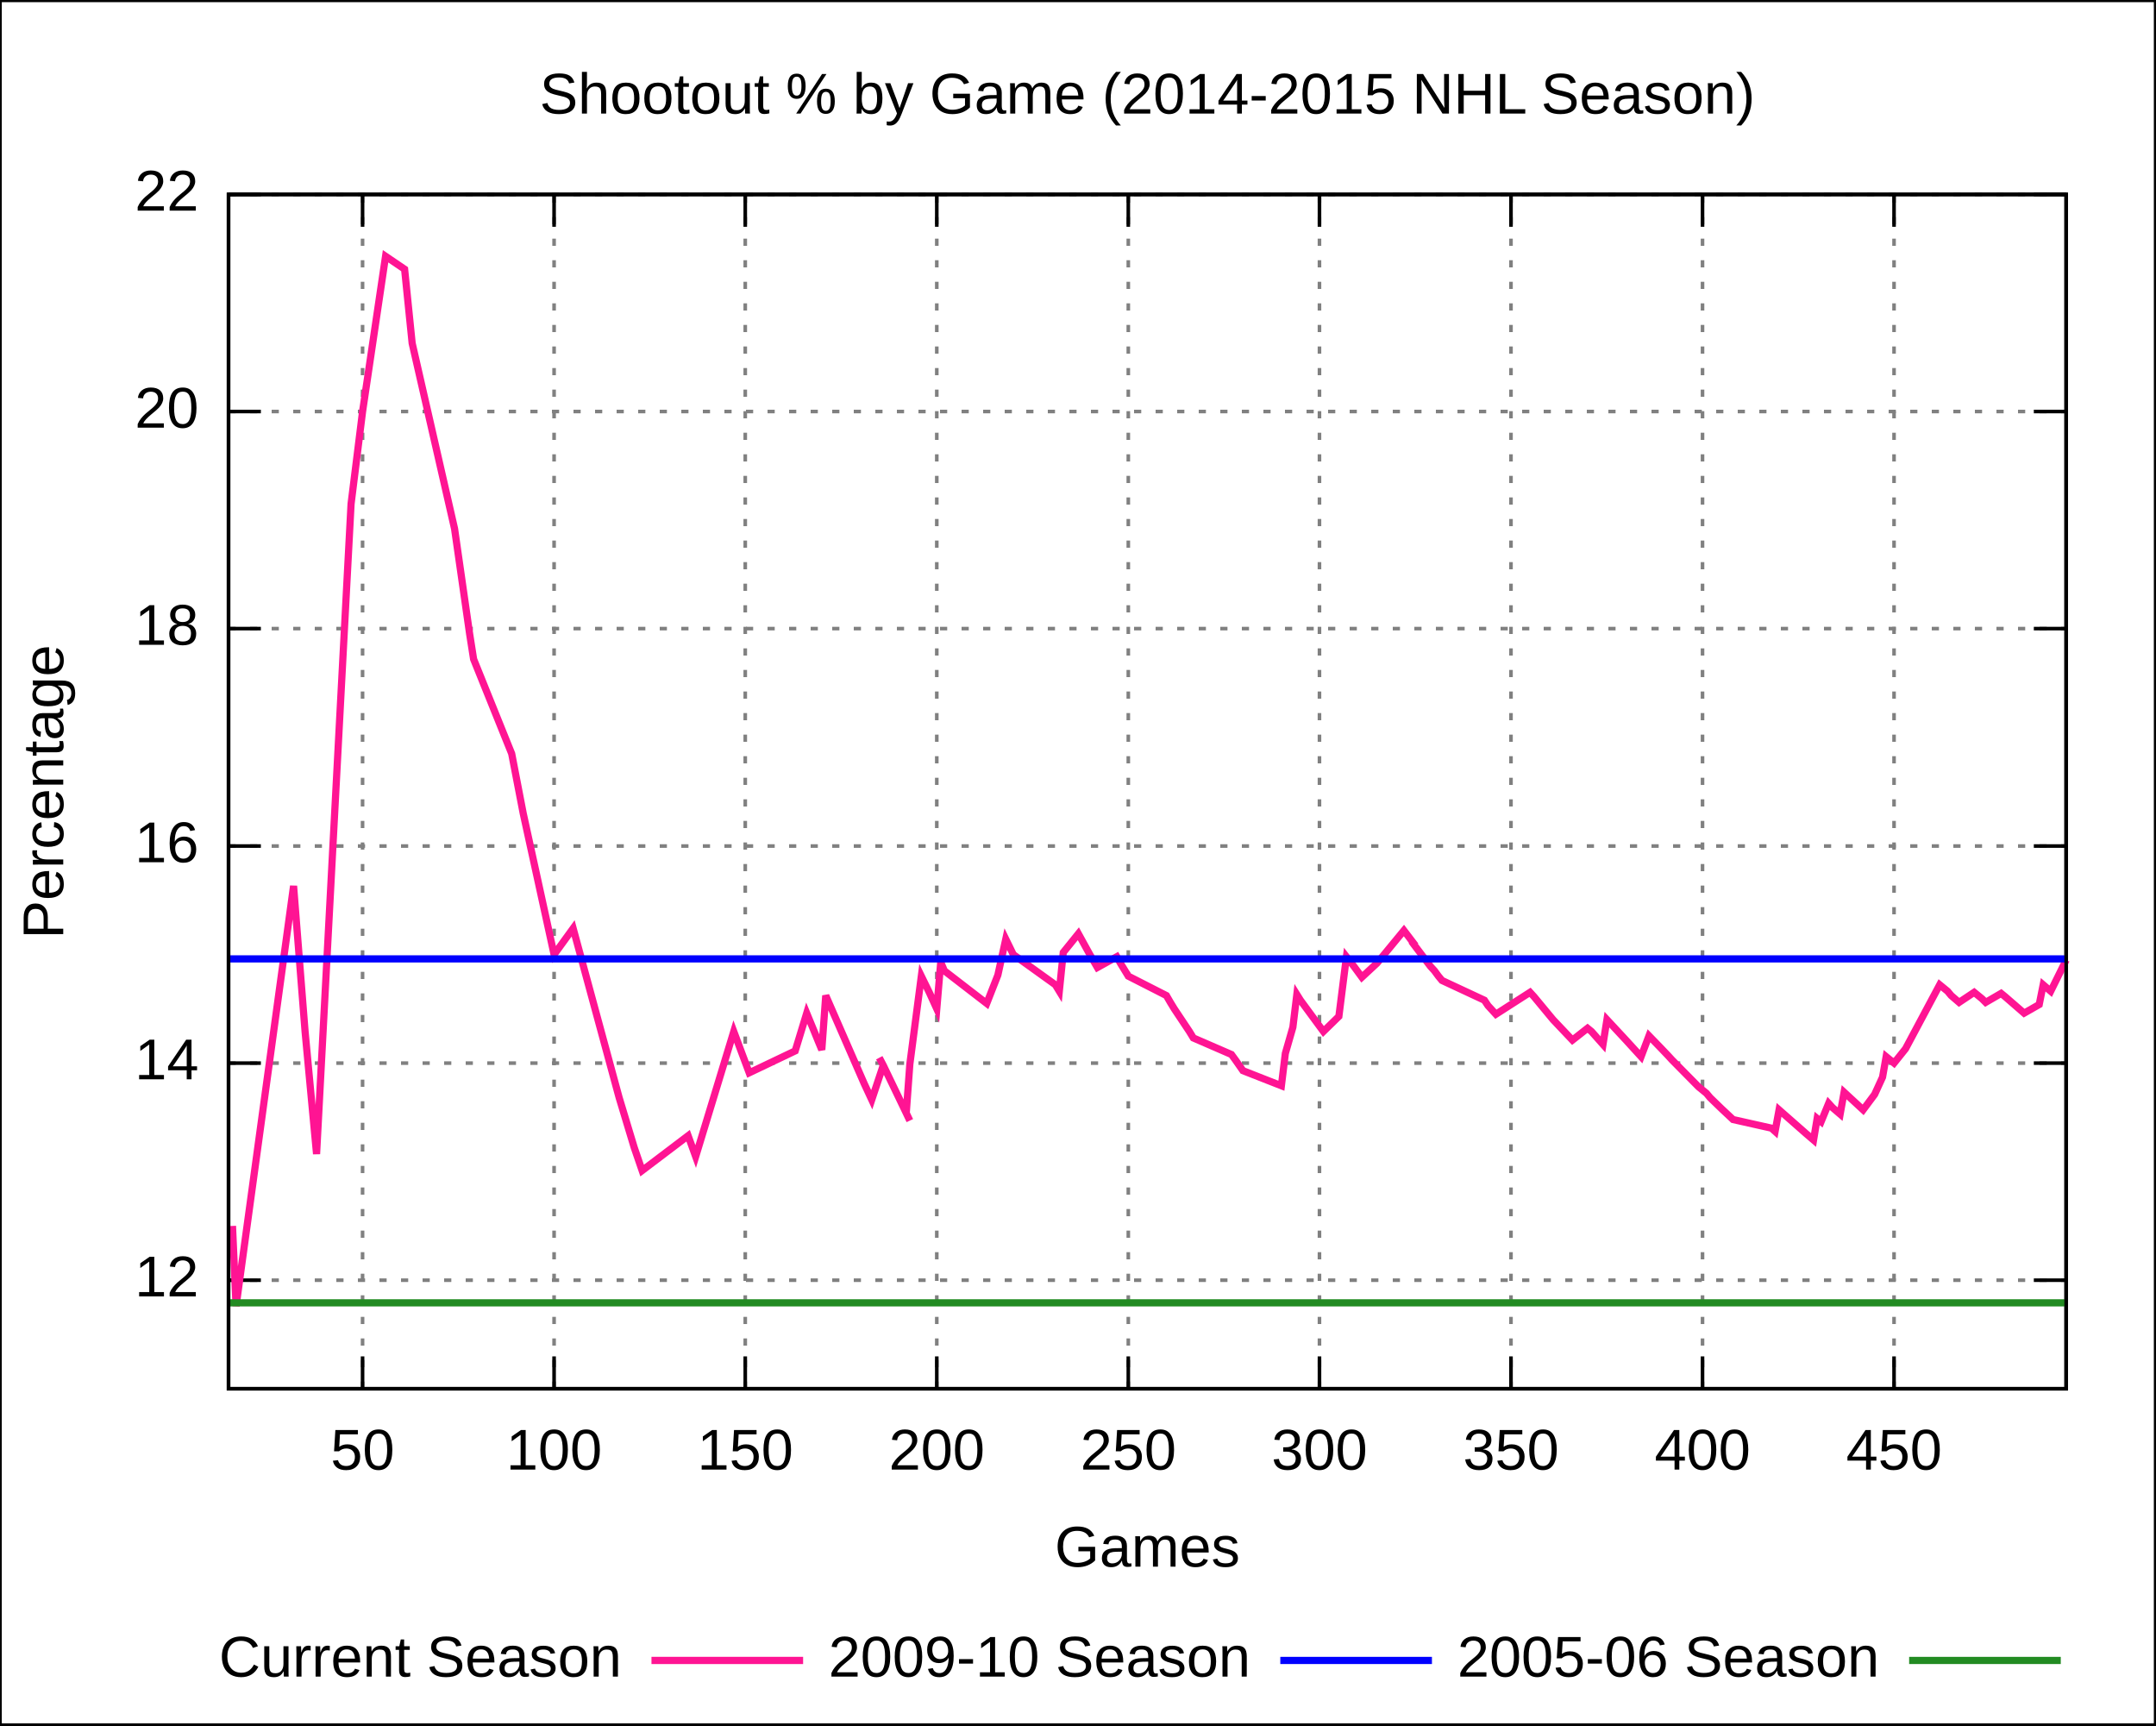
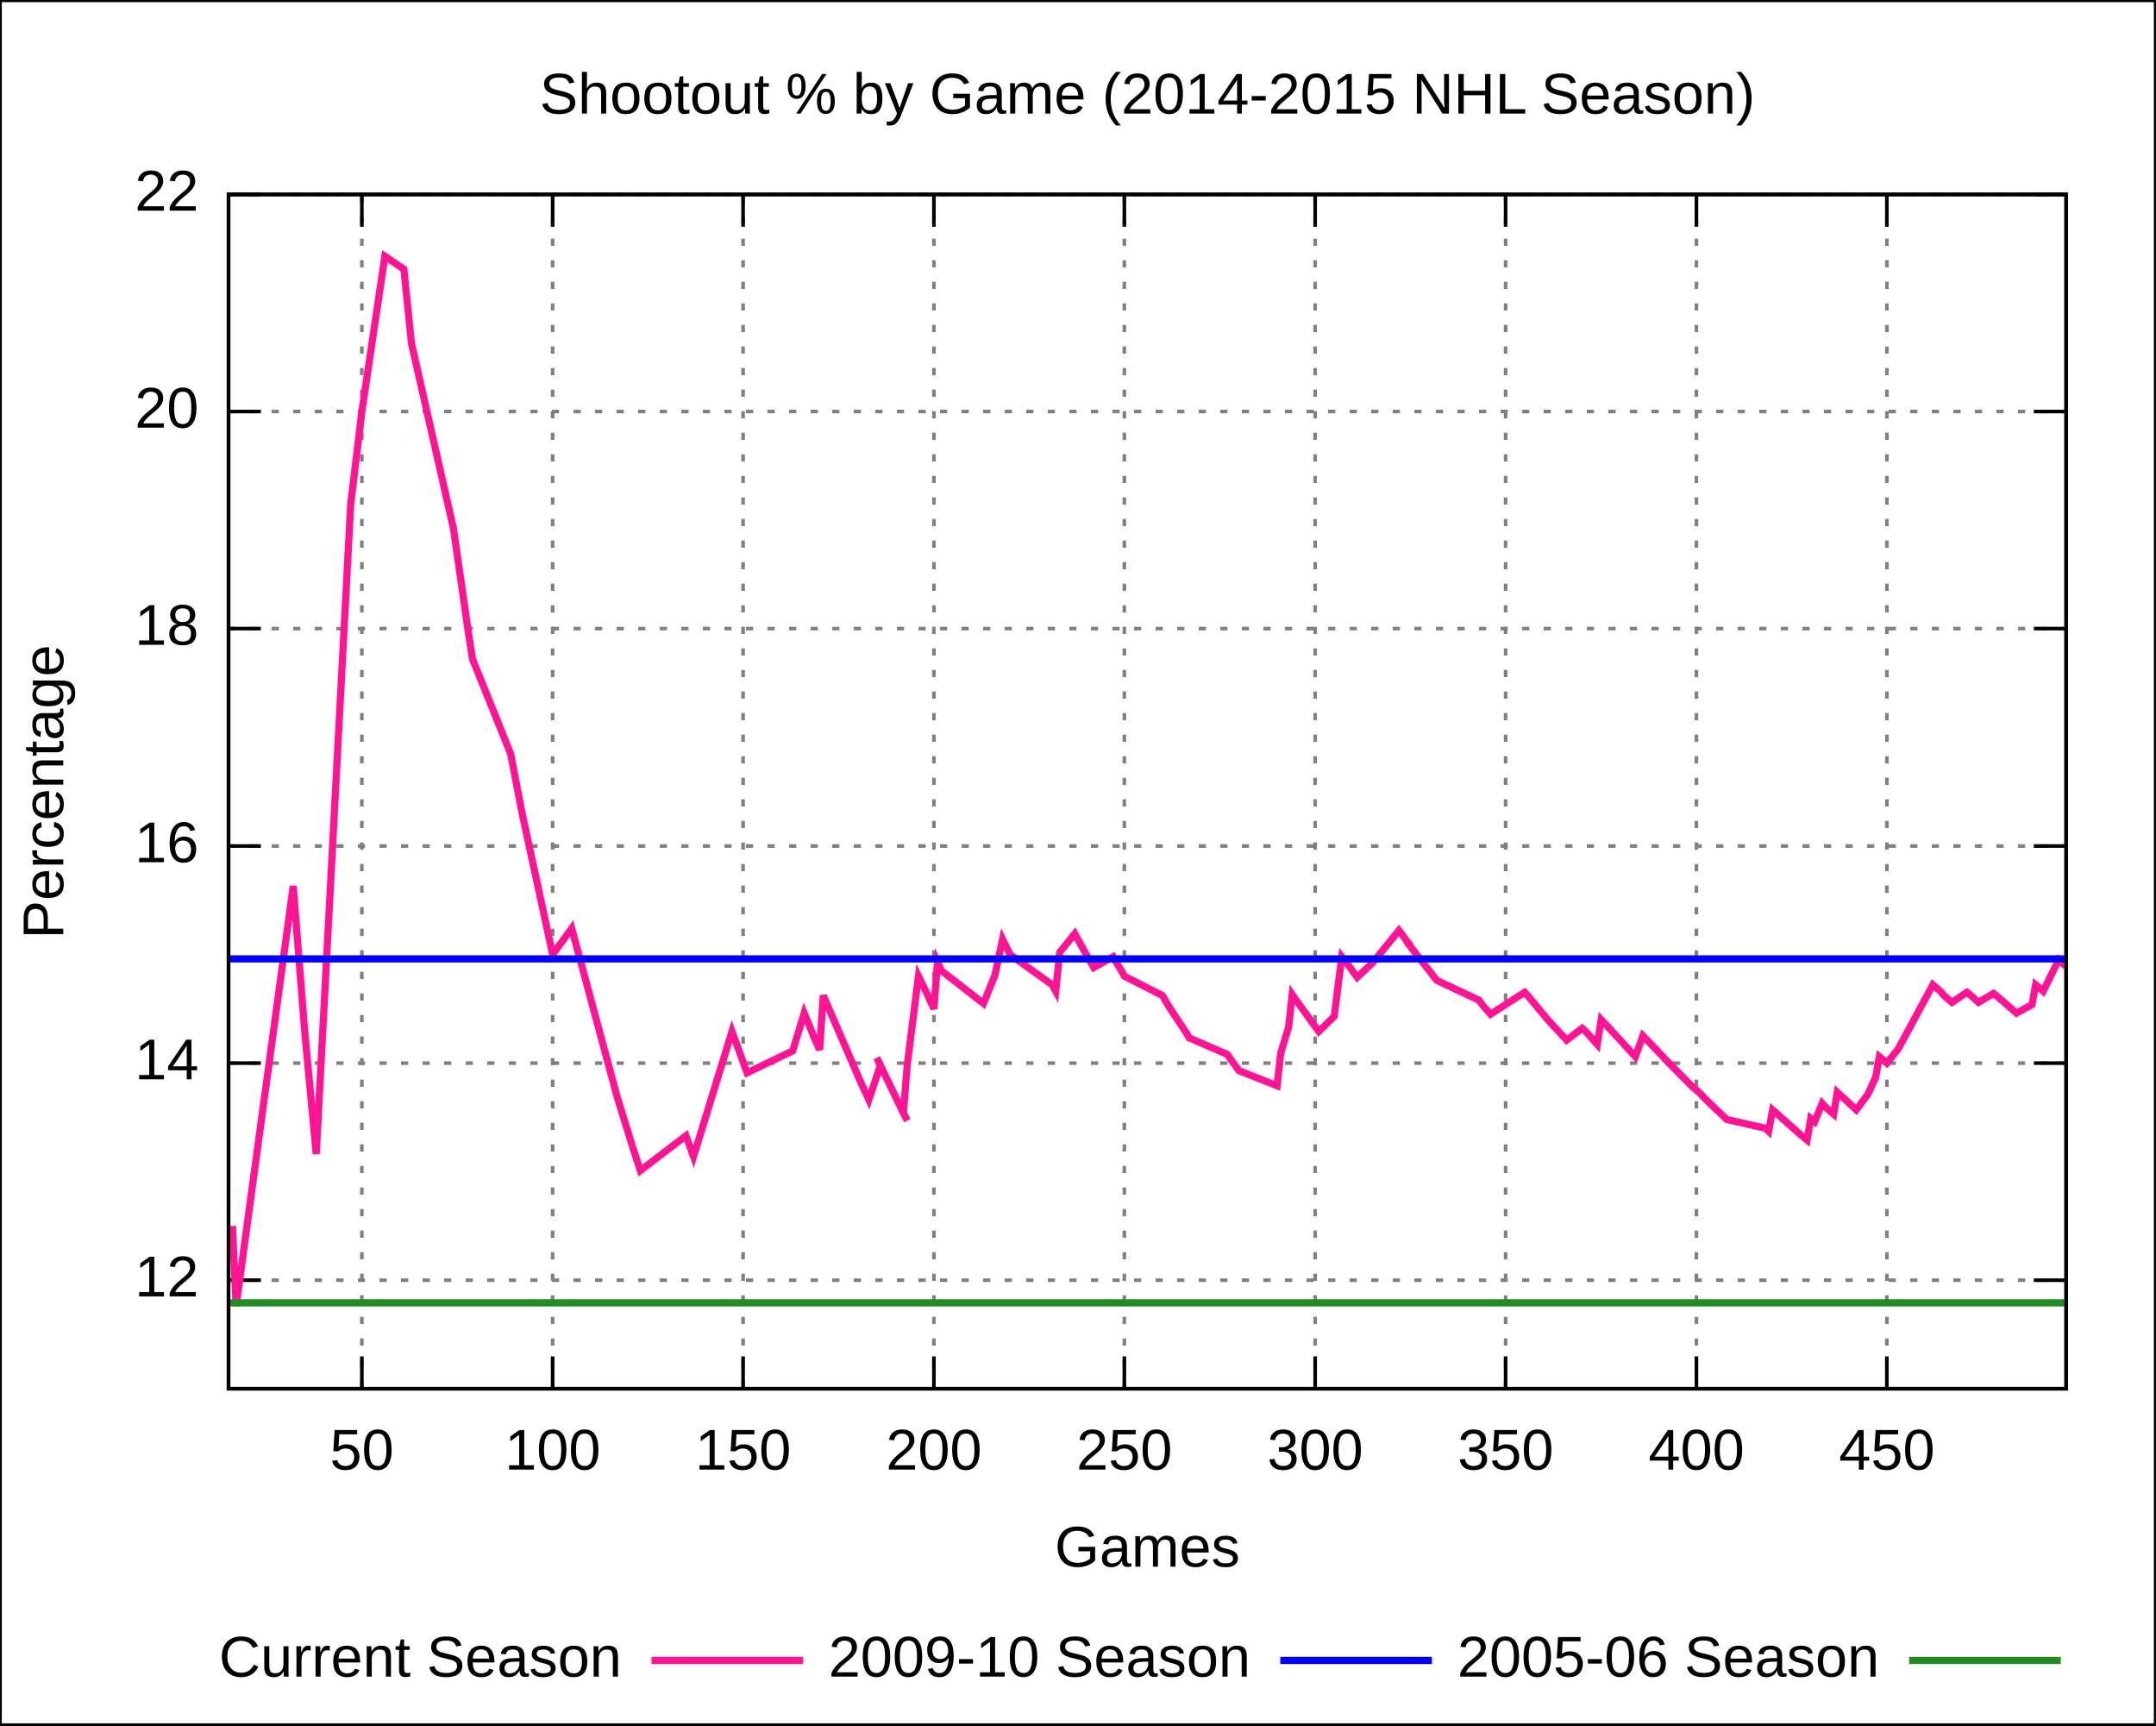
<svg xmlns="http://www.w3.org/2000/svg" xmlns:xlink="http://www.w3.org/1999/xlink" width="600" height="480" viewBox="0 0 600 480">
  <g id="gnuplot_canvas">
    <rect x="0" y="0" width="600" height="480" fill="none" />
    <defs>
      <circle id="gpDot" r="0.5" stroke-width="0.5" />
      <path id="gpPt0" stroke-width="0.222" stroke="currentColor" d="M-1,0 h2 M0,-1 v2" />
      <path id="gpPt1" stroke-width="0.222" stroke="currentColor" d="M-1,-1 L1,1 M1,-1 L-1,1" />
      <path id="gpPt2" stroke-width="0.222" stroke="currentColor" d="M-1,0 L1,0 M0,-1 L0,1 M-1,-1 L1,1 M-1,1 L1,-1" />
      <rect id="gpPt3" stroke-width="0.222" stroke="currentColor" x="-1" y="-1" width="2" height="2" />
      <rect id="gpPt4" stroke-width="0.222" stroke="currentColor" fill="currentColor" x="-1" y="-1" width="2" height="2" />
      <circle id="gpPt5" stroke-width="0.222" stroke="currentColor" cx="0" cy="0" r="1" />
      <use xlink:href="#gpPt5" id="gpPt6" fill="currentColor" stroke="none" />
      <path id="gpPt7" stroke-width="0.222" stroke="currentColor" d="M0,-1.33 L-1.33,0.67 L1.33,0.67 z" />
      <use xlink:href="#gpPt7" id="gpPt8" fill="currentColor" stroke="none" />
      <use xlink:href="#gpPt7" id="gpPt9" stroke="currentColor" transform="rotate(180)" />
      <use xlink:href="#gpPt9" id="gpPt10" fill="currentColor" stroke="none" />
      <use xlink:href="#gpPt3" id="gpPt11" stroke="currentColor" transform="rotate(45)" />
      <use xlink:href="#gpPt11" id="gpPt12" fill="currentColor" stroke="none" />
    </defs>
    <g style="fill:none; color:white; stroke:currentColor; stroke-width:1.00; stroke-linecap:butt; stroke-linejoin:miter">
</g>
    <g style="fill:none; color:black; stroke:currentColor; stroke-width:1.00; stroke-linecap:butt; stroke-linejoin:miter">
      <g style="stroke:none; shape-rendering:crispEdges">
        <polygon fill="rgb(255, 255, 255)" points="0.0,480.0 599.9,480.0 599.9,0.1 0.0,0.1 " />
      </g>
      <path stroke="black" d="M0.0,480.0 L0.0,0.1 L599.9,0.1 L599.9,480.0 L0.0,480.0  " />
    </g>
    <g style="fill:none; color:gray; stroke:currentColor; stroke-width:1.00; stroke-linecap:butt; stroke-linejoin:miter">
      <path stroke="gray" stroke-dasharray=" 2,4" class="gridline" d="M63.6,356.2 L575.0,356.2  " />
    </g>
    <g style="fill:none; color:black; stroke:currentColor; stroke-width:1.00; stroke-linecap:butt; stroke-linejoin:miter">
      <path stroke="black" d="M63.6,356.2 L72.6,356.2 M575.0,356.2 L566.0,356.2  " />
      <g transform="translate(55.3,360.7)" style="stroke:none; fill:black; font-family:Arial; font-size:12.00pt; text-anchor:end">
        <text> 12</text>
      </g>
    </g>
    <g style="fill:none; color:gray; stroke:currentColor; stroke-width:1.00; stroke-linecap:butt; stroke-linejoin:miter">
      <path stroke="gray" stroke-dasharray=" 2,4" class="gridline" d="M63.6,295.8 L575.0,295.8  " />
    </g>
    <g style="fill:none; color:black; stroke:currentColor; stroke-width:1.00; stroke-linecap:butt; stroke-linejoin:miter">
      <path stroke="black" d="M63.6,295.8 L72.6,295.8 M575.0,295.8 L566.0,295.8  " />
      <g transform="translate(55.3,300.3)" style="stroke:none; fill:black; font-family:Arial; font-size:12.00pt; text-anchor:end">
        <text> 14</text>
      </g>
    </g>
    <g style="fill:none; color:gray; stroke:currentColor; stroke-width:1.00; stroke-linecap:butt; stroke-linejoin:miter">
      <path stroke="gray" stroke-dasharray=" 2,4" class="gridline" d="M63.6,235.4 L575.0,235.4  " />
    </g>
    <g style="fill:none; color:black; stroke:currentColor; stroke-width:1.00; stroke-linecap:butt; stroke-linejoin:miter">
      <path stroke="black" d="M63.6,235.4 L72.6,235.4 M575.0,235.4 L566.0,235.4  " />
      <g transform="translate(55.3,239.9)" style="stroke:none; fill:black; font-family:Arial; font-size:12.00pt; text-anchor:end">
        <text> 16</text>
      </g>
    </g>
    <g style="fill:none; color:gray; stroke:currentColor; stroke-width:1.00; stroke-linecap:butt; stroke-linejoin:miter">
      <path stroke="gray" stroke-dasharray=" 2,4" class="gridline" d="M63.6,174.9 L575.0,174.9  " />
    </g>
    <g style="fill:none; color:black; stroke:currentColor; stroke-width:1.00; stroke-linecap:butt; stroke-linejoin:miter">
      <path stroke="black" d="M63.6,174.9 L72.6,174.9 M575.0,174.9 L566.0,174.9  " />
      <g transform="translate(55.3,179.4)" style="stroke:none; fill:black; font-family:Arial; font-size:12.00pt; text-anchor:end">
        <text> 18</text>
      </g>
    </g>
    <g style="fill:none; color:gray; stroke:currentColor; stroke-width:1.00; stroke-linecap:butt; stroke-linejoin:miter">
      <path stroke="gray" stroke-dasharray=" 2,4" class="gridline" d="M63.6,114.5 L575.0,114.5  " />
    </g>
    <g style="fill:none; color:black; stroke:currentColor; stroke-width:1.00; stroke-linecap:butt; stroke-linejoin:miter">
      <path stroke="black" d="M63.6,114.5 L72.6,114.5 M575.0,114.5 L566.0,114.5  " />
      <g transform="translate(55.3,119.0)" style="stroke:none; fill:black; font-family:Arial; font-size:12.00pt; text-anchor:end">
        <text> 20</text>
      </g>
    </g>
    <g style="fill:none; color:gray; stroke:currentColor; stroke-width:1.00; stroke-linecap:butt; stroke-linejoin:miter">
      <path stroke="gray" stroke-dasharray=" 2,4" class="gridline" d="M63.6,54.1 L575.0,54.1  " />
    </g>
    <g style="fill:none; color:black; stroke:currentColor; stroke-width:1.00; stroke-linecap:butt; stroke-linejoin:miter">
      <path stroke="black" d="M63.6,54.1 L72.6,54.1 M575.0,54.1 L566.0,54.1  " />
      <g transform="translate(55.3,58.6)" style="stroke:none; fill:black; font-family:Arial; font-size:12.00pt; text-anchor:end">
        <text> 22</text>
      </g>
    </g>
    <g style="fill:none; color:gray; stroke:currentColor; stroke-width:1.00; stroke-linecap:butt; stroke-linejoin:miter">
-       <path stroke="gray" stroke-dasharray=" 2,4" class="gridline" d="M100.9,386.4 L100.9,54.1  " />
-     </g>
-     <g style="fill:none; color:black; stroke:currentColor; stroke-width:1.00; stroke-linecap:butt; stroke-linejoin:miter">
-       <path stroke="black" d="M100.9,386.4 L100.9,377.4 M100.9,54.1 L100.9,63.1  " />
-       <g transform="translate(100.9,408.9)" style="stroke:none; fill:black; font-family:Arial; font-size:12.00pt; text-anchor:middle">
+       <path stroke="gray" stroke-dasharray=" 2,4" class="gridline" d="M100.7,386.4 L100.7,54.1  " />
+     </g>
+     <g style="fill:none; color:black; stroke:currentColor; stroke-width:1.00; stroke-linecap:butt; stroke-linejoin:miter">
+       <path stroke="black" d="M100.7,386.4 L100.7,377.4 M100.7,54.1 L100.7,63.1  " />
+       <g transform="translate(100.7,408.9)" style="stroke:none; fill:black; font-family:Arial; font-size:12.00pt; text-anchor:middle">
        <text> 50</text>
      </g>
    </g>
    <g style="fill:none; color:gray; stroke:currentColor; stroke-width:1.00; stroke-linecap:butt; stroke-linejoin:miter">
-       <path stroke="gray" stroke-dasharray=" 2,4" class="gridline" d="M154.2,386.4 L154.2,54.1  " />
-     </g>
-     <g style="fill:none; color:black; stroke:currentColor; stroke-width:1.00; stroke-linecap:butt; stroke-linejoin:miter">
-       <path stroke="black" d="M154.2,386.4 L154.2,377.4 M154.2,54.1 L154.2,63.1  " />
-       <g transform="translate(154.2,408.9)" style="stroke:none; fill:black; font-family:Arial; font-size:12.00pt; text-anchor:middle">
+       <path stroke="gray" stroke-dasharray=" 2,4" class="gridline" d="M153.8,386.4 L153.8,54.1  " />
+     </g>
+     <g style="fill:none; color:black; stroke:currentColor; stroke-width:1.00; stroke-linecap:butt; stroke-linejoin:miter">
+       <path stroke="black" d="M153.8,386.4 L153.8,377.4 M153.8,54.1 L153.8,63.1  " />
+       <g transform="translate(153.8,408.9)" style="stroke:none; fill:black; font-family:Arial; font-size:12.00pt; text-anchor:middle">
        <text> 100</text>
      </g>
    </g>
    <g style="fill:none; color:gray; stroke:currentColor; stroke-width:1.00; stroke-linecap:butt; stroke-linejoin:miter">
-       <path stroke="gray" stroke-dasharray=" 2,4" class="gridline" d="M207.4,386.4 L207.4,54.1  " />
-     </g>
-     <g style="fill:none; color:black; stroke:currentColor; stroke-width:1.00; stroke-linecap:butt; stroke-linejoin:miter">
-       <path stroke="black" d="M207.4,386.4 L207.4,377.4 M207.4,54.1 L207.4,63.1  " />
-       <g transform="translate(207.4,408.9)" style="stroke:none; fill:black; font-family:Arial; font-size:12.00pt; text-anchor:middle">
+       <path stroke="gray" stroke-dasharray=" 2,4" class="gridline" d="M206.8,386.4 L206.8,54.1  " />
+     </g>
+     <g style="fill:none; color:black; stroke:currentColor; stroke-width:1.00; stroke-linecap:butt; stroke-linejoin:miter">
+       <path stroke="black" d="M206.8,386.4 L206.8,377.4 M206.8,54.1 L206.8,63.1  " />
+       <g transform="translate(206.8,408.9)" style="stroke:none; fill:black; font-family:Arial; font-size:12.00pt; text-anchor:middle">
        <text> 150</text>
      </g>
    </g>
    <g style="fill:none; color:gray; stroke:currentColor; stroke-width:1.00; stroke-linecap:butt; stroke-linejoin:miter">
-       <path stroke="gray" stroke-dasharray=" 2,4" class="gridline" d="M260.7,386.4 L260.7,54.1  " />
-     </g>
-     <g style="fill:none; color:black; stroke:currentColor; stroke-width:1.00; stroke-linecap:butt; stroke-linejoin:miter">
-       <path stroke="black" d="M260.7,386.4 L260.7,377.4 M260.7,54.1 L260.7,63.1  " />
-       <g transform="translate(260.7,408.9)" style="stroke:none; fill:black; font-family:Arial; font-size:12.00pt; text-anchor:middle">
+       <path stroke="gray" stroke-dasharray=" 2,4" class="gridline" d="M259.9,386.4 L259.9,54.1  " />
+     </g>
+     <g style="fill:none; color:black; stroke:currentColor; stroke-width:1.00; stroke-linecap:butt; stroke-linejoin:miter">
+       <path stroke="black" d="M259.9,386.4 L259.9,377.4 M259.9,54.1 L259.9,63.1  " />
+       <g transform="translate(259.9,408.9)" style="stroke:none; fill:black; font-family:Arial; font-size:12.00pt; text-anchor:middle">
        <text> 200</text>
      </g>
    </g>
    <g style="fill:none; color:gray; stroke:currentColor; stroke-width:1.00; stroke-linecap:butt; stroke-linejoin:miter">
-       <path stroke="gray" stroke-dasharray=" 2,4" class="gridline" d="M314.0,386.4 L314.0,54.1  " />
-     </g>
-     <g style="fill:none; color:black; stroke:currentColor; stroke-width:1.00; stroke-linecap:butt; stroke-linejoin:miter">
-       <path stroke="black" d="M314.0,386.4 L314.0,377.4 M314.0,54.1 L314.0,63.1  " />
-       <g transform="translate(314.0,408.9)" style="stroke:none; fill:black; font-family:Arial; font-size:12.00pt; text-anchor:middle">
+       <path stroke="gray" stroke-dasharray=" 2,4" class="gridline" d="M312.9,386.4 L312.9,54.1  " />
+     </g>
+     <g style="fill:none; color:black; stroke:currentColor; stroke-width:1.00; stroke-linecap:butt; stroke-linejoin:miter">
+       <path stroke="black" d="M312.9,386.4 L312.9,377.4 M312.9,54.1 L312.9,63.1  " />
+       <g transform="translate(312.9,408.9)" style="stroke:none; fill:black; font-family:Arial; font-size:12.00pt; text-anchor:middle">
        <text> 250</text>
      </g>
    </g>
    <g style="fill:none; color:gray; stroke:currentColor; stroke-width:1.00; stroke-linecap:butt; stroke-linejoin:miter">
-       <path stroke="gray" stroke-dasharray=" 2,4" class="gridline" d="M367.2,386.4 L367.2,54.1  " />
-     </g>
-     <g style="fill:none; color:black; stroke:currentColor; stroke-width:1.00; stroke-linecap:butt; stroke-linejoin:miter">
-       <path stroke="black" d="M367.2,386.4 L367.2,377.4 M367.2,54.1 L367.2,63.1  " />
-       <g transform="translate(367.2,408.9)" style="stroke:none; fill:black; font-family:Arial; font-size:12.00pt; text-anchor:middle">
+       <path stroke="gray" stroke-dasharray=" 2,4" class="gridline" d="M366.0,386.4 L366.0,54.1  " />
+     </g>
+     <g style="fill:none; color:black; stroke:currentColor; stroke-width:1.00; stroke-linecap:butt; stroke-linejoin:miter">
+       <path stroke="black" d="M366.0,386.4 L366.0,377.4 M366.0,54.1 L366.0,63.1  " />
+       <g transform="translate(366.0,408.9)" style="stroke:none; fill:black; font-family:Arial; font-size:12.00pt; text-anchor:middle">
        <text> 300</text>
      </g>
    </g>
    <g style="fill:none; color:gray; stroke:currentColor; stroke-width:1.00; stroke-linecap:butt; stroke-linejoin:miter">
-       <path stroke="gray" stroke-dasharray=" 2,4" class="gridline" d="M420.5,386.4 L420.5,54.1  " />
-     </g>
-     <g style="fill:none; color:black; stroke:currentColor; stroke-width:1.00; stroke-linecap:butt; stroke-linejoin:miter">
-       <path stroke="black" d="M420.5,386.4 L420.5,377.4 M420.5,54.1 L420.5,63.1  " />
-       <g transform="translate(420.5,408.9)" style="stroke:none; fill:black; font-family:Arial; font-size:12.00pt; text-anchor:middle">
+       <path stroke="gray" stroke-dasharray=" 2,4" class="gridline" d="M419.0,386.4 L419.0,54.1  " />
+     </g>
+     <g style="fill:none; color:black; stroke:currentColor; stroke-width:1.00; stroke-linecap:butt; stroke-linejoin:miter">
+       <path stroke="black" d="M419.0,386.4 L419.0,377.4 M419.0,54.1 L419.0,63.1  " />
+       <g transform="translate(419.0,408.9)" style="stroke:none; fill:black; font-family:Arial; font-size:12.00pt; text-anchor:middle">
        <text> 350</text>
      </g>
    </g>
    <g style="fill:none; color:gray; stroke:currentColor; stroke-width:1.00; stroke-linecap:butt; stroke-linejoin:miter">
-       <path stroke="gray" stroke-dasharray=" 2,4" class="gridline" d="M473.8,386.4 L473.8,54.1  " />
-     </g>
-     <g style="fill:none; color:black; stroke:currentColor; stroke-width:1.00; stroke-linecap:butt; stroke-linejoin:miter">
-       <path stroke="black" d="M473.8,386.4 L473.8,377.4 M473.8,54.1 L473.8,63.1  " />
-       <g transform="translate(473.8,408.9)" style="stroke:none; fill:black; font-family:Arial; font-size:12.00pt; text-anchor:middle">
+       <path stroke="gray" stroke-dasharray=" 2,4" class="gridline" d="M472.1,386.4 L472.1,54.1  " />
+     </g>
+     <g style="fill:none; color:black; stroke:currentColor; stroke-width:1.00; stroke-linecap:butt; stroke-linejoin:miter">
+       <path stroke="black" d="M472.1,386.4 L472.1,377.4 M472.1,54.1 L472.1,63.1  " />
+       <g transform="translate(472.1,408.9)" style="stroke:none; fill:black; font-family:Arial; font-size:12.00pt; text-anchor:middle">
        <text> 400</text>
      </g>
    </g>
    <g style="fill:none; color:gray; stroke:currentColor; stroke-width:1.00; stroke-linecap:butt; stroke-linejoin:miter">
-       <path stroke="gray" stroke-dasharray=" 2,4" class="gridline" d="M527.1,386.4 L527.1,54.1  " />
-     </g>
-     <g style="fill:none; color:black; stroke:currentColor; stroke-width:1.00; stroke-linecap:butt; stroke-linejoin:miter">
-       <path stroke="black" d="M527.1,386.4 L527.1,377.4 M527.1,54.1 L527.1,63.1  " />
-       <g transform="translate(527.1,408.9)" style="stroke:none; fill:black; font-family:Arial; font-size:12.00pt; text-anchor:middle">
+       <path stroke="gray" stroke-dasharray=" 2,4" class="gridline" d="M525.1,386.4 L525.1,54.1  " />
+     </g>
+     <g style="fill:none; color:black; stroke:currentColor; stroke-width:1.00; stroke-linecap:butt; stroke-linejoin:miter">
+       <path stroke="black" d="M525.1,386.4 L525.1,377.4 M525.1,54.1 L525.1,63.1  " />
+       <g transform="translate(525.1,408.9)" style="stroke:none; fill:black; font-family:Arial; font-size:12.00pt; text-anchor:middle">
        <text> 450</text>
      </g>
      <path stroke="black" d="M63.6,54.1 L63.6,386.4 L575.0,386.4 L575.0,54.1 L63.6,54.1 Z  " />
      <g transform="translate(17.6,220.3) rotate(270)" style="stroke:none; fill:black; font-family:Arial; font-size:12.00pt; text-anchor:middle">
        <text>Percentage</text>
      </g>
      <g transform="translate(319.3,435.9)" style="stroke:none; fill:black; font-family:Arial; font-size:12.00pt; text-anchor:middle">
        <text>Games</text>
      </g>
      <g transform="translate(319.3,31.6)" style="stroke:none; fill:black; font-family:Arial; font-size:12.00pt; text-anchor:middle">
        <text>Shootout % by Game (2014-2015 NHL Season)</text>
      </g>
    </g>
    <g id="gnuplot_plot_1">
      <g style="fill:none; color:white; stroke:black; stroke-width:2.00; stroke-linecap:butt; stroke-linejoin:miter">
</g>
      <g style="fill:none; color:red; stroke:currentColor; stroke-width:2.00; stroke-linecap:butt; stroke-linejoin:miter">
        <g transform="translate(173.0,466.5)" style="stroke:none; fill:black; font-family:Arial; font-size:12.00pt; text-anchor:end">
          <text>Current Season</text>
        </g>
-         <path stroke="rgb(255,  20, 147)" d="M181.3,462.0 L223.5,462.0 M64.7,341.1 L65.7,363.4 L81.7,246.5 L84.9,287.0 L88.1,321.1 L97.7,140.2    L100.9,114.5 L107.3,71.3 L112.6,74.9 L114.7,95.5 L126.5,147.1 L130.7,176.4 L131.8,183.4 L142.4,209.7    L145.6,226.3 L154.2,265.6 L159.5,258.3 L172.3,305.4 L176.5,319.3 L178.7,325.7 L191.5,316.0 L193.6,321.8    L204.2,287.0 L208.5,298.5 L221.3,292.4 L224.5,281.9 L226.6,287.0 L227.7,289.7 L228.7,292.1 L229.8,277.0    L240.5,301.5 L242.6,306.0 L245.8,296.4 L244.7,294.3 L245.8,296.4 L252.2,309.7 L253.2,311.8 L252.2,309.7    L253.2,296.1 L256.4,271.6 L258.6,276.1 L260.7,280.7 L261.8,267.7 L262.8,270.1 L274.6,279.2 L277.7,271.3    L279.9,261.3 L282.0,265.6 L293.7,274.0 L294.8,275.8 L295.9,265.0 L300.1,259.8 L303.3,265.6 L305.4,269.2    L310.8,266.2 L311.8,268.0 L312.9,269.8 L314.0,271.6 L324.6,277.0 L325.7,278.9 L326.8,280.7 L331.0,287.0    L332.1,288.8 L342.7,293.4 L343.8,294.9 L345.9,297.9 L356.6,302.1 L357.7,293.1 L359.8,285.8 L360.9,276.7    L361.9,278.3 L368.3,287.0 L372.6,282.8 L374.7,266.2 L376.8,268.9 L379.0,271.9 L383.2,268.0 L390.7,258.9    L393.9,263.1 L392.8,261.9 L398.1,268.9 L399.2,270.1 L400.3,271.6 L401.3,272.8 L413.1,278.3 L414.1,279.8    L416.3,282.2 L425.8,276.1 L426.9,277.3 L432.2,283.7 L437.6,289.4 L441.8,286.1 L442.9,287.0 L446.1,290.6    L447.2,283.7 L452.5,289.4 L456.7,294.0 L458.9,288.2 L462.1,291.5 L464.2,293.7 L465.3,294.9 L472.7,302.4    L473.8,303.3 L474.9,304.2 L475.9,305.4 L479.1,308.5 L482.3,311.5 L493.0,313.9 L494.0,314.8 L495.1,308.8    L502.6,315.4 L504.7,317.2 L505.7,311.2 L506.8,312.1 L508.9,307.0 L510.0,308.2 L512.1,310.0 L513.2,303.9    L518.5,308.8 L521.7,304.5 L523.9,299.7 L524.9,294.0 L526.0,294.9 L527.1,295.8 L530.3,291.8 L539.8,274.0    L542.0,275.8 L543.0,277.0 L545.2,278.9 L549.4,276.1 L550.5,277.0 L551.6,277.9 L552.6,278.9 L556.9,276.4    L558.0,277.3 L563.3,281.9 L567.5,279.5 L568.6,274.0 L570.7,275.8 L575.0,267.1  " />
+         <path stroke="rgb(255,  20, 147)" d="M181.3,462.0 L223.5,462.0 M64.7,341.1 L65.7,363.4 L81.6,246.5 L84.8,287.0 L88.0,321.1 L97.6,140.2    L100.7,114.5 L107.1,71.3 L112.4,74.9 L114.5,95.5 L126.2,147.1 L130.4,176.4 L131.5,183.4 L142.1,209.7    L145.3,226.3 L153.8,265.6 L159.1,258.3 L171.8,305.4 L176.1,319.3 L178.2,325.7 L190.9,316.0 L193.0,321.8    L203.7,287.0 L207.9,298.5 L220.6,292.4 L223.8,281.9 L225.9,287.0 L227.0,289.7 L228.1,292.1 L229.1,277.0    L239.7,301.5 L241.8,306.0 L245.0,296.4 L244.0,294.3 L245.0,296.4 L251.4,309.7 L252.5,311.8 L251.4,309.7    L252.5,296.1 L255.6,271.6 L257.8,276.1 L259.9,280.7 L260.9,267.7 L262.0,270.1 L273.7,279.2 L276.9,271.3    L279.0,261.3 L281.1,265.6 L292.8,274.0 L293.8,275.8 L294.9,265.0 L299.1,259.8 L302.3,265.6 L304.4,269.2    L309.8,266.2 L310.8,268.0 L311.9,269.8 L312.9,271.6 L323.5,277.0 L324.6,278.9 L325.7,280.7 L329.9,287.0    L331.0,288.8 L341.6,293.4 L342.6,294.9 L344.8,297.9 L355.4,302.1 L356.4,293.1 L358.6,285.8 L359.6,276.7    L360.7,278.3 L367.0,287.0 L371.3,282.8 L373.4,266.2 L375.5,268.9 L377.7,271.9 L381.9,268.0 L389.3,258.9    L392.5,263.1 L391.4,261.9 L396.8,268.9 L397.8,270.1 L398.9,271.6 L399.9,272.8 L411.6,278.3 L412.7,279.8    L414.8,282.2 L424.3,276.1 L425.4,277.3 L430.7,283.7 L436.0,289.4 L440.3,286.1 L441.3,287.0 L444.5,290.6    L445.6,283.7 L450.9,289.4 L455.1,294.0 L457.2,288.2 L460.4,291.5 L462.5,293.7 L463.6,294.9 L471.0,302.4    L472.1,303.3 L473.1,304.2 L474.2,305.4 L477.4,308.5 L480.6,311.5 L491.2,313.9 L492.2,314.8 L493.3,308.8    L500.7,315.4 L502.9,317.2 L503.9,311.2 L505.0,312.1 L507.1,307.0 L508.2,308.2 L510.3,310.0 L511.3,303.9    L516.6,308.8 L519.8,304.5 L522.0,299.7 L523.0,294.0 L524.1,294.9 L525.1,295.8 L528.3,291.8 L537.9,274.0    L540.0,275.8 L541.0,277.0 L543.2,278.9 L547.4,276.1 L548.5,277.0 L549.5,277.9 L550.6,278.9 L554.8,276.4    L555.9,277.3 L561.2,281.9 L565.5,279.5 L566.5,274.0 L568.6,275.8 L572.9,267.1 L575.0,268.9  " />
      </g>
    </g>
    <g id="gnuplot_plot_2">
      <g style="fill:none; color:green; stroke:currentColor; stroke-width:2.00; stroke-linecap:butt; stroke-linejoin:miter">
        <g transform="translate(348.0,466.5)" style="stroke:none; fill:black; font-family:Arial; font-size:12.00pt; text-anchor:end">
          <text>2009-10 Season</text>
        </g>
        <path stroke="rgb(  0,   0, 255)" d="M356.3,462.0 L398.5,462.0 M63.6,266.8 L68.8,266.8 L73.9,266.8 L79.1,266.8 L84.3,266.8 L89.4,266.8    L94.6,266.8 L99.8,266.8 L104.9,266.8 L110.1,266.8 L115.3,266.8 L120.4,266.8 L125.6,266.8 L130.8,266.8    L135.9,266.8 L141.1,266.8 L146.3,266.8 L151.4,266.8 L156.6,266.8 L161.7,266.8 L166.9,266.8 L172.1,266.8    L177.2,266.8 L182.4,266.8 L187.6,266.8 L192.7,266.8 L197.9,266.8 L203.1,266.8 L208.2,266.8 L213.4,266.8    L218.6,266.8 L223.7,266.8 L228.9,266.8 L234.1,266.8 L239.2,266.8 L244.4,266.8 L249.6,266.8 L254.7,266.8    L259.9,266.8 L265.1,266.8 L270.2,266.8 L275.4,266.8 L280.6,266.8 L285.7,266.8 L290.9,266.8 L296.1,266.8    L301.2,266.8 L306.4,266.8 L311.6,266.8 L316.7,266.8 L321.9,266.8 L327.0,266.8 L332.2,266.8 L337.4,266.8    L342.5,266.8 L347.7,266.8 L352.9,266.8 L358.0,266.8 L363.2,266.8 L368.4,266.8 L373.5,266.8 L378.7,266.8    L383.9,266.8 L389.0,266.8 L394.2,266.8 L399.4,266.8 L404.5,266.8 L409.7,266.8 L414.9,266.8 L420.0,266.8    L425.2,266.8 L430.4,266.8 L435.5,266.8 L440.7,266.8 L445.9,266.8 L451.0,266.8 L456.2,266.8 L461.4,266.8    L466.5,266.8 L471.7,266.8 L476.9,266.8 L482.0,266.8 L487.2,266.8 L492.3,266.8 L497.5,266.8 L502.7,266.8    L507.8,266.8 L513.0,266.8 L518.2,266.8 L523.3,266.8 L528.5,266.8 L533.7,266.8 L538.8,266.8 L544.0,266.8    L549.2,266.8 L554.3,266.8 L559.5,266.8 L564.7,266.8 L569.8,266.8 L575.0,266.8  " />
      </g>
    </g>
    <g id="gnuplot_plot_3">
      <g style="fill:none; color:blue; stroke:currentColor; stroke-width:2.00; stroke-linecap:butt; stroke-linejoin:miter">
        <g transform="translate(523.0,466.5)" style="stroke:none; fill:black; font-family:Arial; font-size:12.00pt; text-anchor:end">
          <text>2005-06 Season</text>
        </g>
        <path stroke="rgb( 34, 139,  34)" d="M531.3,462.0 L573.5,462.0 M63.6,362.5 L68.8,362.5 L73.9,362.5 L79.1,362.5 L84.3,362.5 L89.4,362.5    L94.6,362.5 L99.8,362.5 L104.9,362.5 L110.1,362.5 L115.3,362.5 L120.4,362.5 L125.6,362.5 L130.8,362.5    L135.9,362.5 L141.1,362.5 L146.3,362.5 L151.4,362.5 L156.6,362.5 L161.7,362.5 L166.9,362.5 L172.1,362.5    L177.2,362.5 L182.4,362.5 L187.6,362.5 L192.7,362.5 L197.9,362.5 L203.1,362.5 L208.2,362.5 L213.4,362.5    L218.6,362.5 L223.7,362.5 L228.9,362.5 L234.1,362.5 L239.2,362.5 L244.4,362.5 L249.6,362.5 L254.7,362.5    L259.9,362.5 L265.1,362.5 L270.2,362.5 L275.4,362.5 L280.6,362.5 L285.7,362.5 L290.9,362.5 L296.1,362.5    L301.2,362.5 L306.4,362.5 L311.6,362.5 L316.7,362.5 L321.9,362.5 L327.0,362.5 L332.2,362.5 L337.4,362.5    L342.5,362.5 L347.7,362.5 L352.9,362.5 L358.0,362.5 L363.2,362.5 L368.4,362.5 L373.5,362.5 L378.7,362.5    L383.9,362.5 L389.0,362.5 L394.2,362.5 L399.4,362.5 L404.5,362.5 L409.7,362.5 L414.9,362.5 L420.0,362.5    L425.2,362.5 L430.4,362.5 L435.5,362.5 L440.7,362.5 L445.9,362.5 L451.0,362.5 L456.2,362.5 L461.4,362.5    L466.5,362.5 L471.7,362.5 L476.9,362.5 L482.0,362.5 L487.2,362.5 L492.3,362.5 L497.5,362.5 L502.7,362.5    L507.8,362.5 L513.0,362.5 L518.2,362.5 L523.3,362.5 L528.5,362.5 L533.7,362.5 L538.8,362.5 L544.0,362.5    L549.2,362.5 L554.3,362.5 L559.5,362.5 L564.7,362.5 L569.8,362.5 L575.0,362.5  " />
      </g>
    </g>
    <g style="fill:none; color:white; stroke:rgb( 34, 139,  34); stroke-width:1.00; stroke-linecap:butt; stroke-linejoin:miter">
</g>
    <g style="fill:none; color:black; stroke:currentColor; stroke-width:1.00; stroke-linecap:butt; stroke-linejoin:miter">
      <path stroke="black" d="M63.6,54.1 L63.6,386.4 L575.0,386.4 L575.0,54.1 L63.6,54.1 Z  " />
    </g>
  </g>
</svg>
